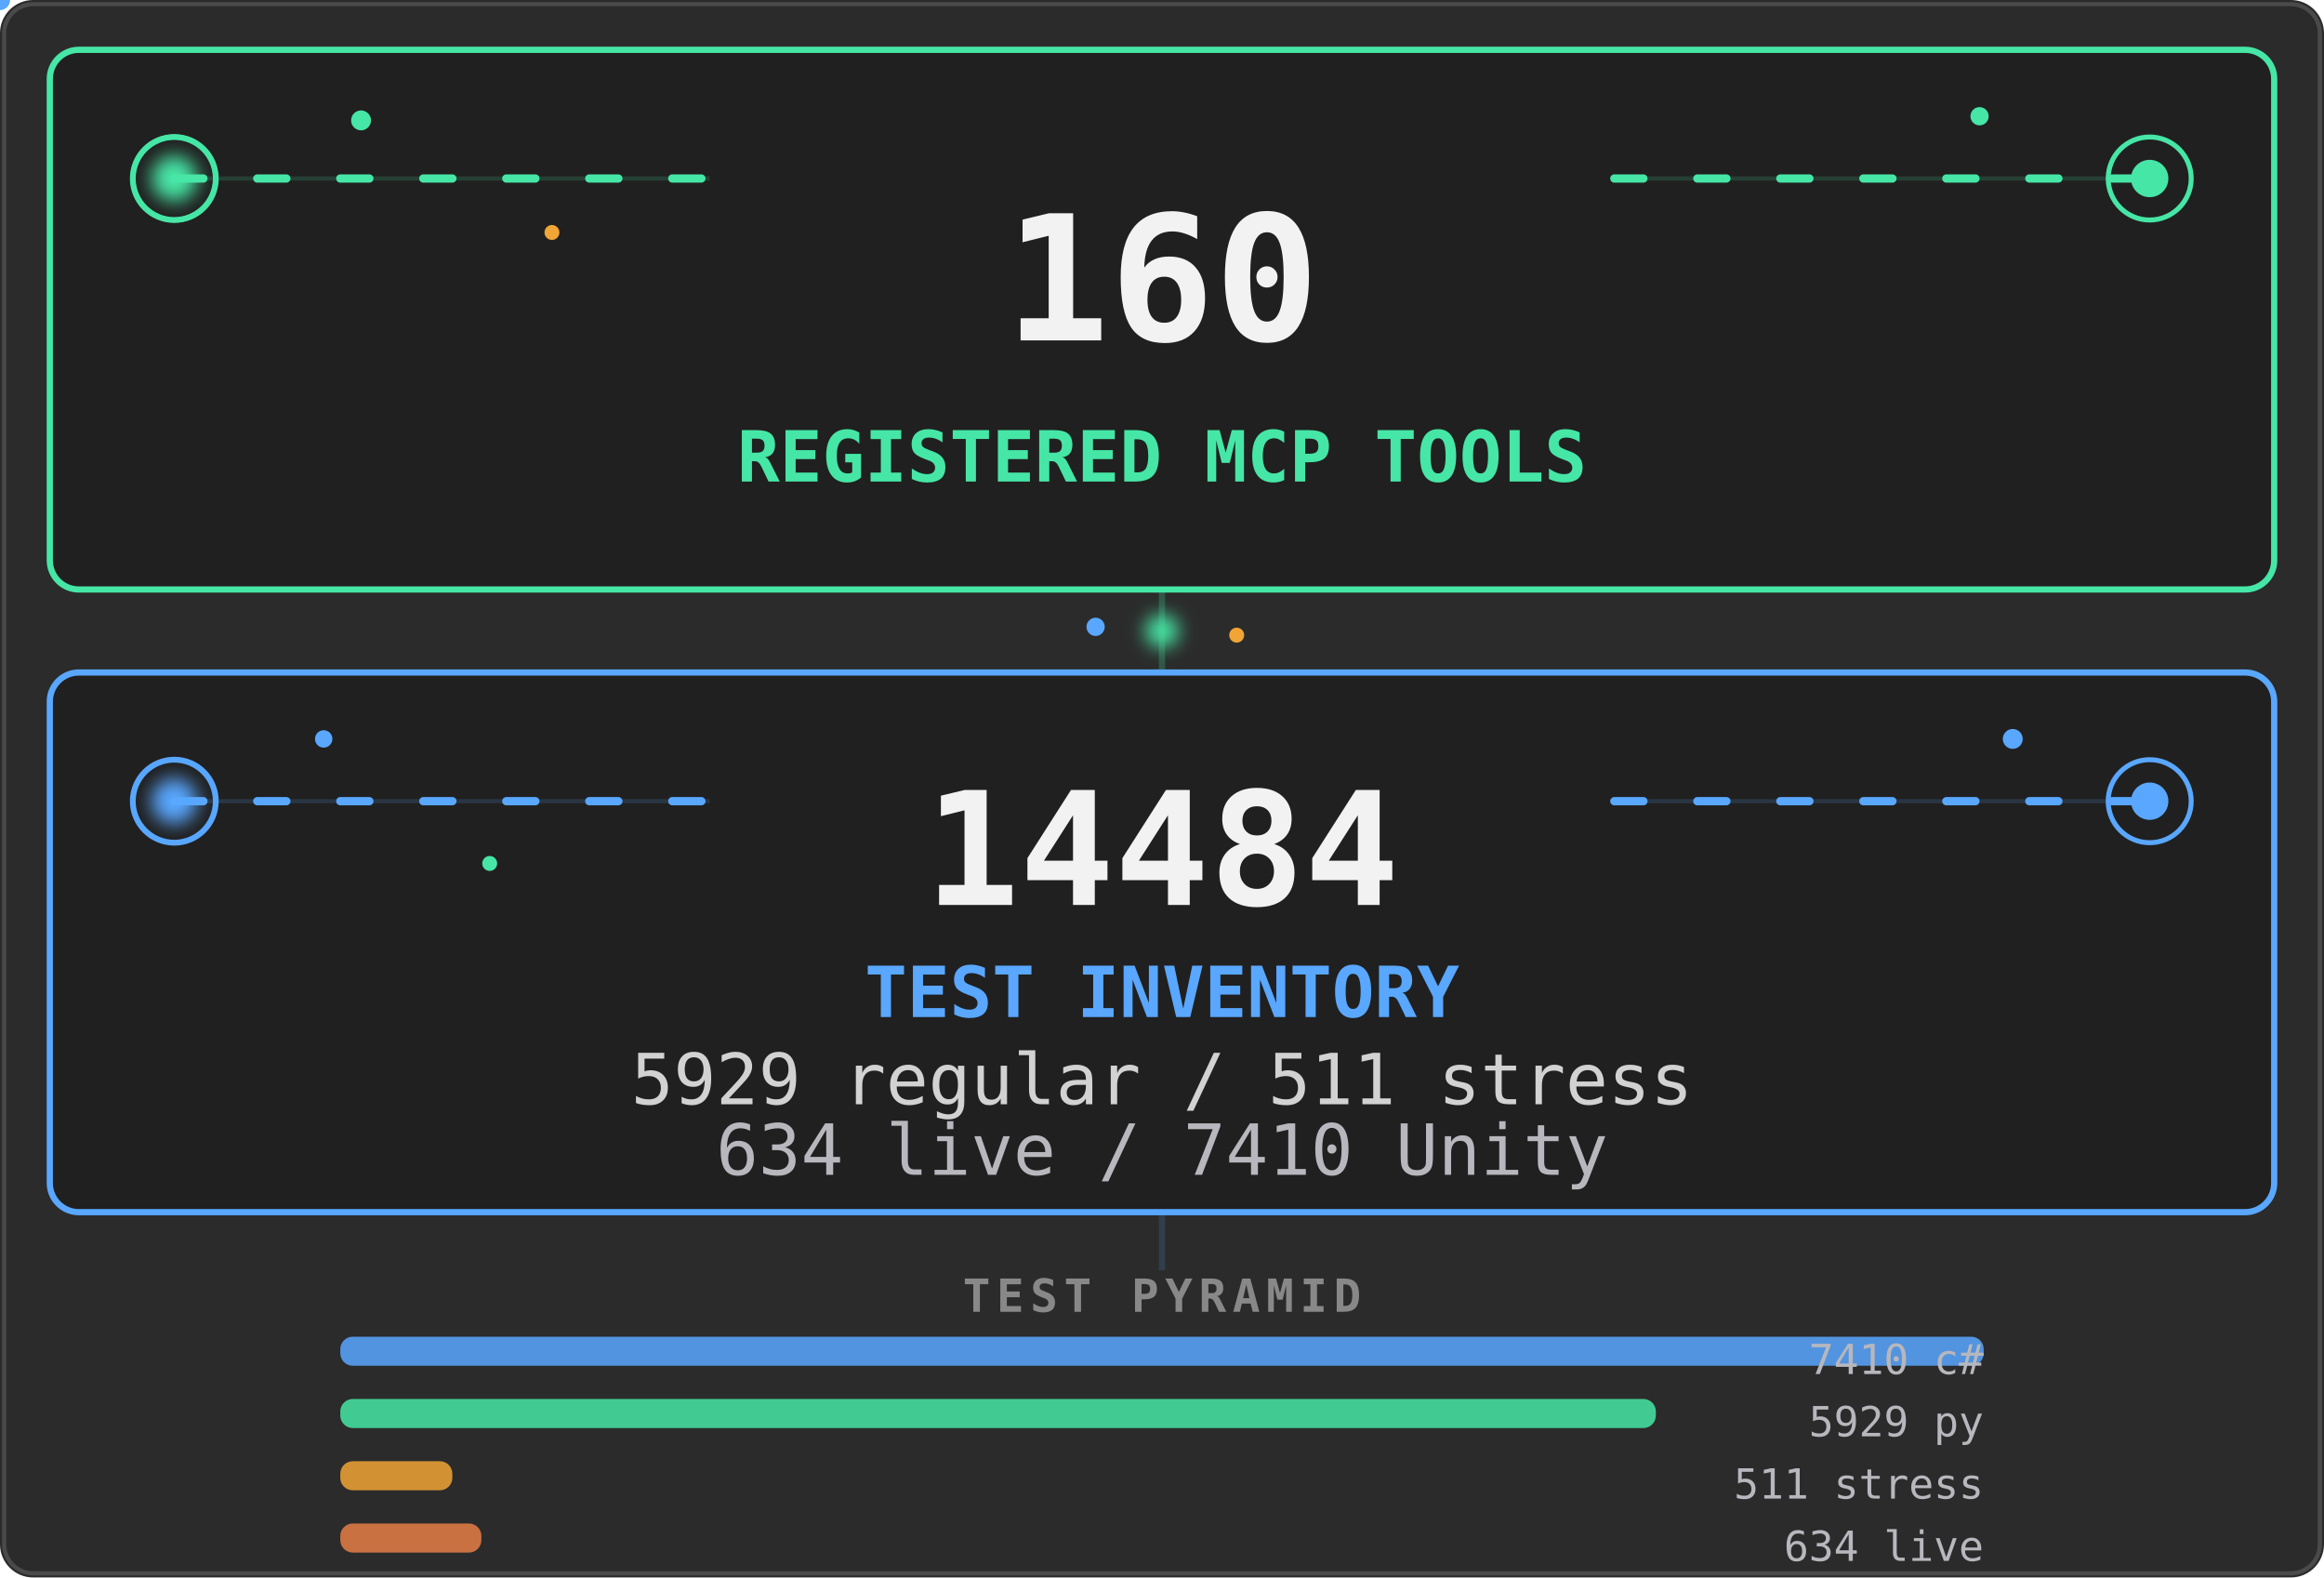
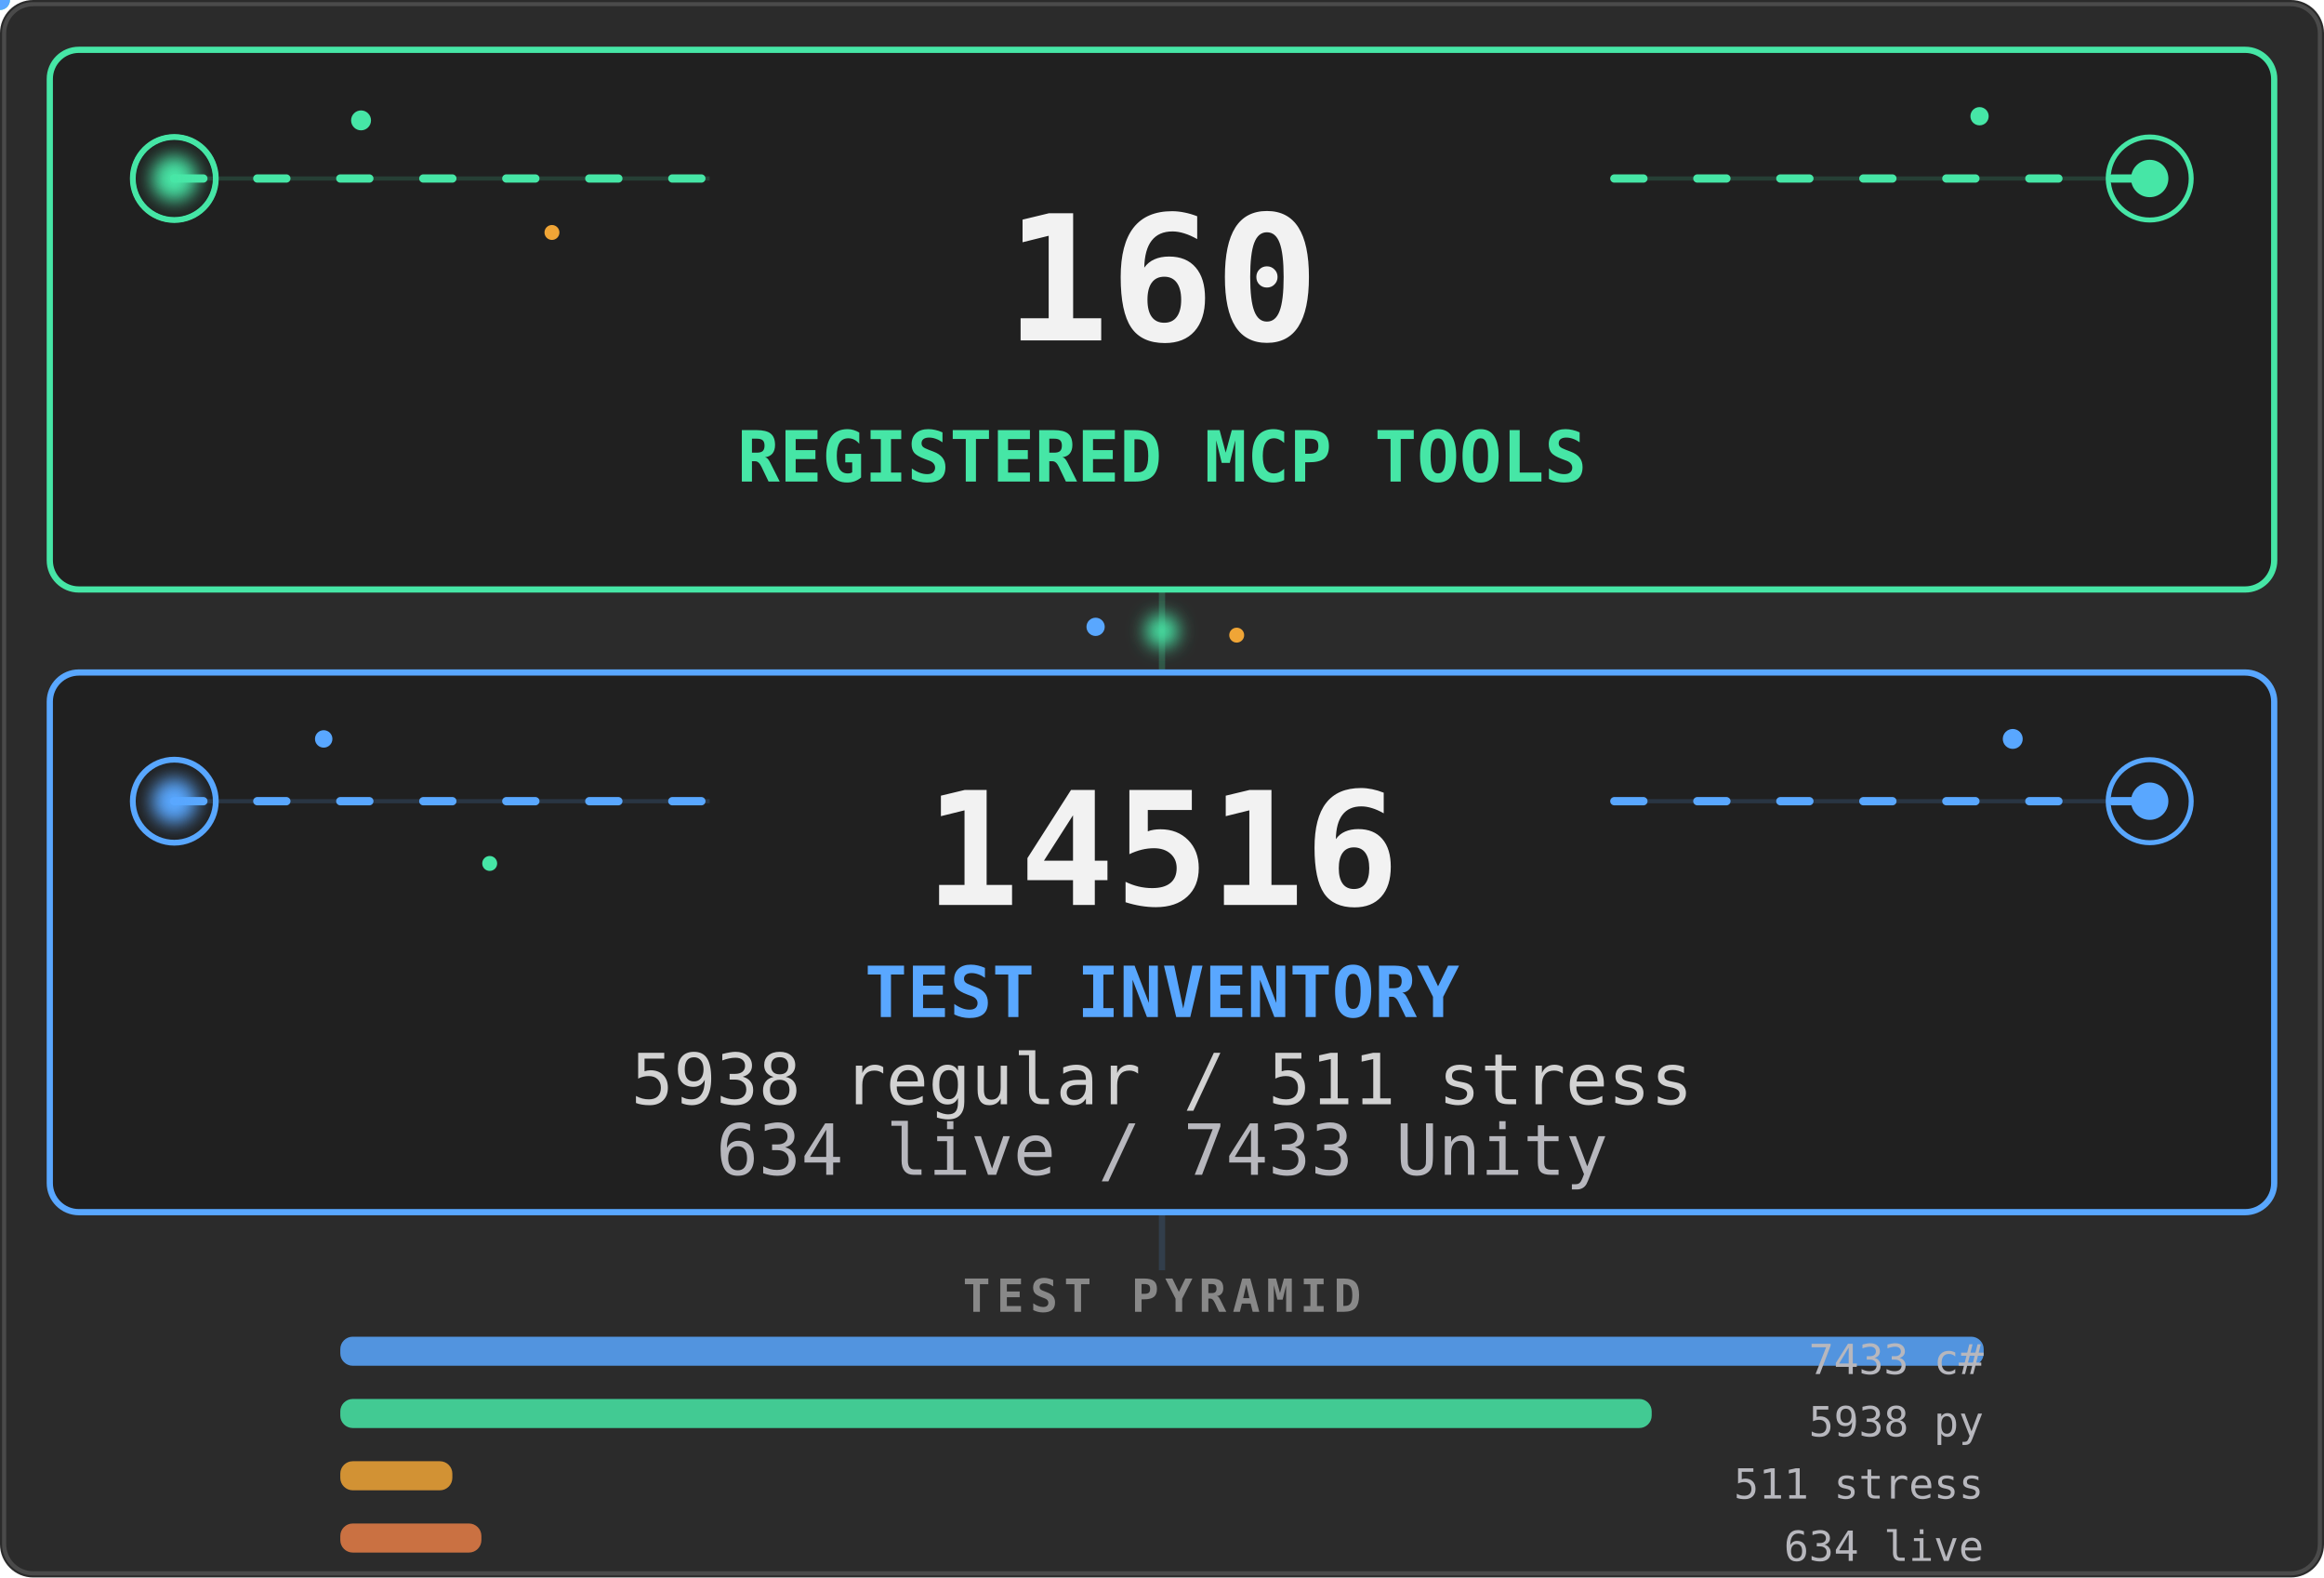
<svg xmlns="http://www.w3.org/2000/svg" viewBox="0 0 560 380" width="560" height="380" role="img" aria-labelledby="stats-title stats-desc">
  <defs>
    <filter id="stats-core-glow" x="-80%" y="-80%" width="260%" height="260%">
      <feGaussianBlur stdDeviation="2.2" />
    </filter>
    <clipPath id="stats-tools-clip">
      <rect x="12" y="12" width="536" height="130" rx="7" />
    </clipPath>
    <clipPath id="stats-tests-clip">
      <rect x="12" y="162" width="536" height="130" rx="7" />
    </clipPath>
    <linearGradient id="stats-tools-scan" x1="0" y1="0" x2="1" y2="0">
      <stop offset="0" stop-color="#46e6a6" stop-opacity="0" />
      <stop offset=".5" stop-color="#46e6a6" stop-opacity=".2" />
      <stop offset="1" stop-color="#46e6a6" stop-opacity="0" />
    </linearGradient>
    <linearGradient id="stats-tests-scan" x1="0" y1="0" x2="1" y2="0">
      <stop offset="0" stop-color="#59a7ff" stop-opacity="0" />
      <stop offset=".5" stop-color="#59a7ff" stop-opacity=".18" />
      <stop offset="1" stop-color="#59a7ff" stop-opacity="0" />
    </linearGradient>
  </defs>
  <style>
    .stats-card {
      fill: #202020;
      stroke-width: 1.5;
    }
    .stats-aura {
      transform-box: fill-box;
      transform-origin: center;
      animation: stats-aura-breathe 4.2s ease-in-out infinite;
    }
    .stats-aura-tests { animation-delay: -2.1s; }
    .stats-flow {
      fill: none;
      stroke-width: 2;
      stroke-linecap: round;
      stroke-dasharray: 7 13;
      animation: stats-flow 3.8s linear infinite;
    }
    .stats-flow-tests {
      animation-delay: -1.9s;
      animation-duration: 4.4s;
    }
    .stats-ring {
      fill: none;
      transform-box: fill-box;
      transform-origin: center;
      animation: stats-ring-life 3.2s ease-out infinite;
    }
    .stats-ring-mid { animation-delay: -1.05s; }
    .stats-ring-late { animation-delay: -2.1s; }
    .stats-ring-tests { animation-duration: 3.7s; }
    .stats-core {
      transform-box: fill-box;
      transform-origin: center;
      animation: stats-core-life 2.8s ease-in-out infinite;
    }
    .stats-core-tests {
      animation-delay: -1.4s;
      animation-duration: 3.2s;
    }
    .stats-scan {
      animation: stats-scan-yoyo 5.4s ease-in-out infinite alternate;
    }
    .stats-scan-tests {
      animation-delay: -2.7s;
      animation-duration: 6.2s;
    }
    .stats-spore {
      transform-box: fill-box;
      transform-origin: center;
      animation: stats-spore-drift 5.1s ease-in-out infinite alternate;
    }
    .stats-spore-b { animation-delay: -1.7s; animation-duration: 6.3s; }
    .stats-spore-c { animation-delay: -3.4s; animation-duration: 4.7s; }
    .stats-spore-phase-1 { animation-delay: -.6s; animation-duration: 5.5s; }
    .stats-spore-phase-2 { animation-delay: -1.3s; animation-duration: 4.8s; }
    .stats-spore-phase-3 { animation-delay: -2.2s; animation-duration: 6s; }
    .stats-spore-phase-4 { animation-delay: -3.1s; animation-duration: 5.2s; }
    .stats-spore-phase-5 { animation-delay: -4s; animation-duration: 6.6s; }
    .stats-spore-phase-6 { animation-delay: -4.8s; animation-duration: 5.8s; }
    .stats-bridge {
      transform-box: fill-box;
      transform-origin: center;
      animation: stats-bridge-life 3.6s ease-in-out infinite;
    }
    .motion-particle { pointer-events: none; }
    @keyframes stats-aura-breathe {
      0%, 100% { opacity: .07; transform: scale(.985); }
      50% { opacity: .2; transform: scale(1.015); }
    }
    @keyframes stats-flow {
      from { stroke-dashoffset: 0; }
      to { stroke-dashoffset: -40; }
    }
    @keyframes stats-ring-life {
      0% { opacity: .7; transform: scale(.45); }
      72%, 100% { opacity: 0; transform: scale(1.85); }
    }
    @keyframes stats-core-life {
      0%, 100% { opacity: .8; transform: scale(.86); }
      50% { opacity: 1; transform: scale(1.12); }
    }
    @keyframes stats-scan-yoyo {
      0% { opacity: 0; transform: translateX(-76px); }
      16%, 84% { opacity: .8; }
      100% { opacity: 0; transform: translateX(596px); }
    }
    @keyframes stats-spore-drift {
      0% { opacity: .2; transform: translate(-5px, 4px) scale(.72); }
      48% { opacity: .72; transform: translate(4px, -5px) scale(1.12); }
      100% { opacity: .3; transform: translate(9px, 3px) scale(.84); }
    }
    @keyframes stats-bridge-life {
      0%, 100% { opacity: .38; transform: scale(.82); }
      50% { opacity: 1; transform: scale(1.12); }
    }
    @media (prefers-reduced-motion: reduce) {
      .stats-aura, .stats-flow, .stats-ring, .stats-core,
      .stats-scan, .stats-spore, .stats-bridge {
        animation: none !important;
      }
      .stats-aura { opacity: .1; }
      .stats-flow { stroke-dasharray: none; opacity: .42; }
      .stats-ring { opacity: .18; }
      .stats-core { opacity: 1; }
      .stats-scan, .motion-particle { display: none; }
      .stats-spore { opacity: .3; }
      .stats-bridge { opacity: .75; }
    }
  </style>
  <rect width="560" height="380" rx="8" fill="#2b2b2b" />
  <rect x="1" y="1" width="558" height="378" rx="7" fill="none" stroke="#4a4a4a" />
  <path d="M280 142V162" stroke="#46e6a6" stroke-width="1.5" opacity=".22" />
  <circle class="stats-bridge" cx="280" cy="152" r="4" fill="#46e6a6" filter="url(#stats-core-glow)" />
  <circle class="stats-spore stats-spore-b stats-spore-phase-1" cx="264" cy="151" r="2.2" fill="#59a7ff" />
  <circle class="stats-spore stats-spore-c stats-spore-phase-2" cx="298" cy="153" r="1.8" fill="#f0a536" />
  <rect class="stats-aura" x="12" y="12" width="536" height="130" rx="7" fill="#46e6a6" />
  <rect class="stats-card" x="12" y="12" width="536" height="130" rx="7" stroke="#46e6a6" />
  <g clip-path="url(#stats-tools-clip)">
    <rect class="stats-scan" x="-70" y="12" width="74" height="130" fill="url(#stats-tools-scan)" />
  </g>
  <path d="M42 43H171M389 43H518" stroke="#46e6a6" opacity=".16" />
  <path class="stats-flow" d="M42 43H171M389 43H518" stroke="#46e6a6" />
  <g aria-hidden="true">
    <circle class="stats-ring" cx="42" cy="43" r="10" stroke="#46e6a6" stroke-width="1.4" />
    <circle class="stats-ring stats-ring-mid" cx="42" cy="43" r="10" stroke="#46e6a6" stroke-width="1.2" />
    <circle class="stats-ring stats-ring-late" cx="518" cy="43" r="10" stroke="#46e6a6" stroke-width="1.2" />
    <circle class="stats-core" cx="42" cy="43" r="5.5" fill="#46e6a6" filter="url(#stats-core-glow)" />
    <circle class="stats-core" cx="518" cy="43" r="4.5" fill="#46e6a6" />
    <circle class="stats-spore" cx="87" cy="29" r="2.4" fill="#46e6a6" />
    <circle class="stats-spore stats-spore-b stats-spore-phase-3" cx="133" cy="56" r="1.8" fill="#f0a536" />
    <circle class="stats-spore stats-spore-c stats-spore-phase-4" cx="477" cy="28" r="2.2" fill="#46e6a6" />
    <g class="motion-particle">
      <circle r="2.4" fill="#46e6a6">
        <animateMotion dur="4.8s" begin="-1.3s" repeatCount="indefinite" path="M42 43H171" />
        <animate attributeName="opacity" values="0;.9;.9;0" dur="4.8s" begin="-1.3s" repeatCount="indefinite" />
      </circle>
    </g>
    <g class="motion-particle">
      <circle r="2" fill="#46e6a6">
        <animateMotion dur="5.6s" begin="-4.1s" repeatCount="indefinite" path="M389 43H518" />
        <animate attributeName="opacity" values="0;.75;.75;0" dur="5.6s" begin="-4.1s" repeatCount="indefinite" />
      </circle>
    </g>
  </g>
  <g font-family="ui-monospace, SFMono-Regular, Menlo, Consolas, monospace">
    <text x="280" y="82" text-anchor="middle" fill="#f2f2f2" font-size="42" data-biome-marker="TOOLS" font-weight="700" data-mobile-critical="true">160</text>
    <text x="280" y="116" text-anchor="middle" fill="#46e6a6" font-size="17" font-weight="700" data-mobile-critical="true">REGISTERED MCP TOOLS</text>
  </g>
  <rect class="stats-aura stats-aura-tests" x="12" y="162" width="536" height="130" rx="7" fill="#59a7ff" />
  <rect class="stats-card stats-card-tests" x="12" y="162" width="536" height="130" rx="7" stroke="#59a7ff" />
  <g clip-path="url(#stats-tests-clip)">
    <rect class="stats-scan stats-scan-tests" x="-70" y="162" width="74" height="130" fill="url(#stats-tests-scan)" />
  </g>
  <path d="M42 193H171M389 193H518" stroke="#59a7ff" opacity=".16" />
  <path class="stats-flow stats-flow-tests" d="M42 193H171M389 193H518" stroke="#59a7ff" />
  <g aria-hidden="true">
    <circle class="stats-ring stats-ring-tests" cx="42" cy="193" r="10" stroke="#59a7ff" stroke-width="1.4" />
    <circle class="stats-ring stats-ring-mid stats-ring-tests" cx="518" cy="193" r="10" stroke="#59a7ff" stroke-width="1.2" />
    <circle class="stats-core stats-core-tests" cx="42" cy="193" r="5.5" fill="#59a7ff" filter="url(#stats-core-glow)" />
    <circle class="stats-core stats-core-tests" cx="518" cy="193" r="4.5" fill="#59a7ff" />
    <circle class="stats-spore stats-spore-c stats-spore-phase-5" cx="78" cy="178" r="2.1" fill="#59a7ff" />
    <circle class="stats-spore stats-spore-phase-6" cx="118" cy="208" r="1.8" fill="#46e6a6" />
    <circle class="stats-spore stats-spore-b stats-spore-phase-2" cx="485" cy="178" r="2.4" fill="#59a7ff" />
    <g class="motion-particle">
      <circle r="2.4" fill="#59a7ff">
        <animateMotion dur="5.2s" begin="-3.7s" repeatCount="indefinite" path="M42 193H171" />
        <animate attributeName="opacity" values="0;.9;.9;0" dur="5.2s" begin="-3.7s" repeatCount="indefinite" />
      </circle>
    </g>
    <g class="motion-particle">
      <circle r="2" fill="#59a7ff">
        <animateMotion dur="4.6s" begin="-.8s" repeatCount="indefinite" path="M389 193H518" />
        <animate attributeName="opacity" values="0;.75;.75;0" dur="4.6s" begin="-.8s" repeatCount="indefinite" />
      </circle>
    </g>
  </g>
  <g font-family="ui-monospace, SFMono-Regular, Menlo, Consolas, monospace">
-     <text x="280" y="218" text-anchor="middle" fill="#f2f2f2" font-size="38" data-biome-marker="TESTS" font-weight="700" data-mobile-critical="true">14484</text>
+     <text x="280" y="218" text-anchor="middle" fill="#f2f2f2" font-size="38" data-biome-marker="TESTS" font-weight="700" data-mobile-critical="true">14516</text>
    <text x="280" y="245" text-anchor="middle" fill="#59a7ff" font-size="17" font-weight="700" data-mobile-critical="true">TEST INVENTORY</text>
-     <text x="280" y="266" text-anchor="middle" fill="#d2d2d2" font-size="17" data-biome-marker="BREAKDOWN_PRIMARY" data-mobile-critical="true">5929 regular / 511 stress</text>
-     <text x="280" y="283" text-anchor="middle" fill="#b7b7bd" font-size="17" data-biome-marker="BREAKDOWN_SECONDARY" data-mobile-critical="true">634 live / 7410 Unity</text>
+     <text x="280" y="266" text-anchor="middle" fill="#d2d2d2" font-size="17" data-biome-marker="BREAKDOWN_PRIMARY" data-mobile-critical="true">5938 regular / 511 stress</text>
+     <text x="280" y="283" text-anchor="middle" fill="#b7b7bd" font-size="17" data-biome-marker="BREAKDOWN_SECONDARY" data-mobile-critical="true">634 live / 7433 Unity</text>
  </g>
  <path d="M280 292V306" stroke="#59a7ff" stroke-width="1.5" opacity=".15" />
  <g font-family="ui-monospace, SFMono-Regular, Menlo, Consolas, monospace">
    <text x="280" y="316" text-anchor="middle" fill="#888" font-size="11" font-weight="600" letter-spacing="1.5">TEST PYRAMID</text>
    <rect data-biome-bar="CS" x="82" y="322" height="7" width="396" rx="3" fill="#59a7ff" opacity=".85" />
-     <text data-biome-bar-label="CS" x="478" y="331" text-anchor="end" fill="#b7b7bd" font-size="10">7410 c#</text>
-     <rect data-biome-bar="PY" x="82" y="337" height="7" width="317" rx="3" fill="#46e6a6" opacity=".85" />
-     <text data-biome-bar-label="PY" x="478" y="346" text-anchor="end" fill="#b7b7bd" font-size="10">5929 py</text>
+     <text data-biome-bar-label="CS" x="478" y="331" text-anchor="end" fill="#b7b7bd" font-size="10">7433 c#</text>
+     <rect data-biome-bar="PY" x="82" y="337" height="7" width="316" rx="3" fill="#46e6a6" opacity=".85" />
+     <text data-biome-bar-label="PY" x="478" y="346" text-anchor="end" fill="#b7b7bd" font-size="10">5938 py</text>
    <rect data-biome-bar="STRESS" x="82" y="352" height="7" width="27" rx="3" fill="#f0a536" opacity=".85" />
    <text data-biome-bar-label="STRESS" x="478" y="361" text-anchor="end" fill="#b7b7bd" font-size="10">511 stress</text>
    <rect data-biome-bar="LIVE" x="82" y="367" height="7" width="34" rx="3" fill="#e67e46" opacity=".85" />
    <text data-biome-bar-label="LIVE" x="478" y="376" text-anchor="end" fill="#b7b7bd" font-size="10">634 live</text>
  </g>
</svg>
